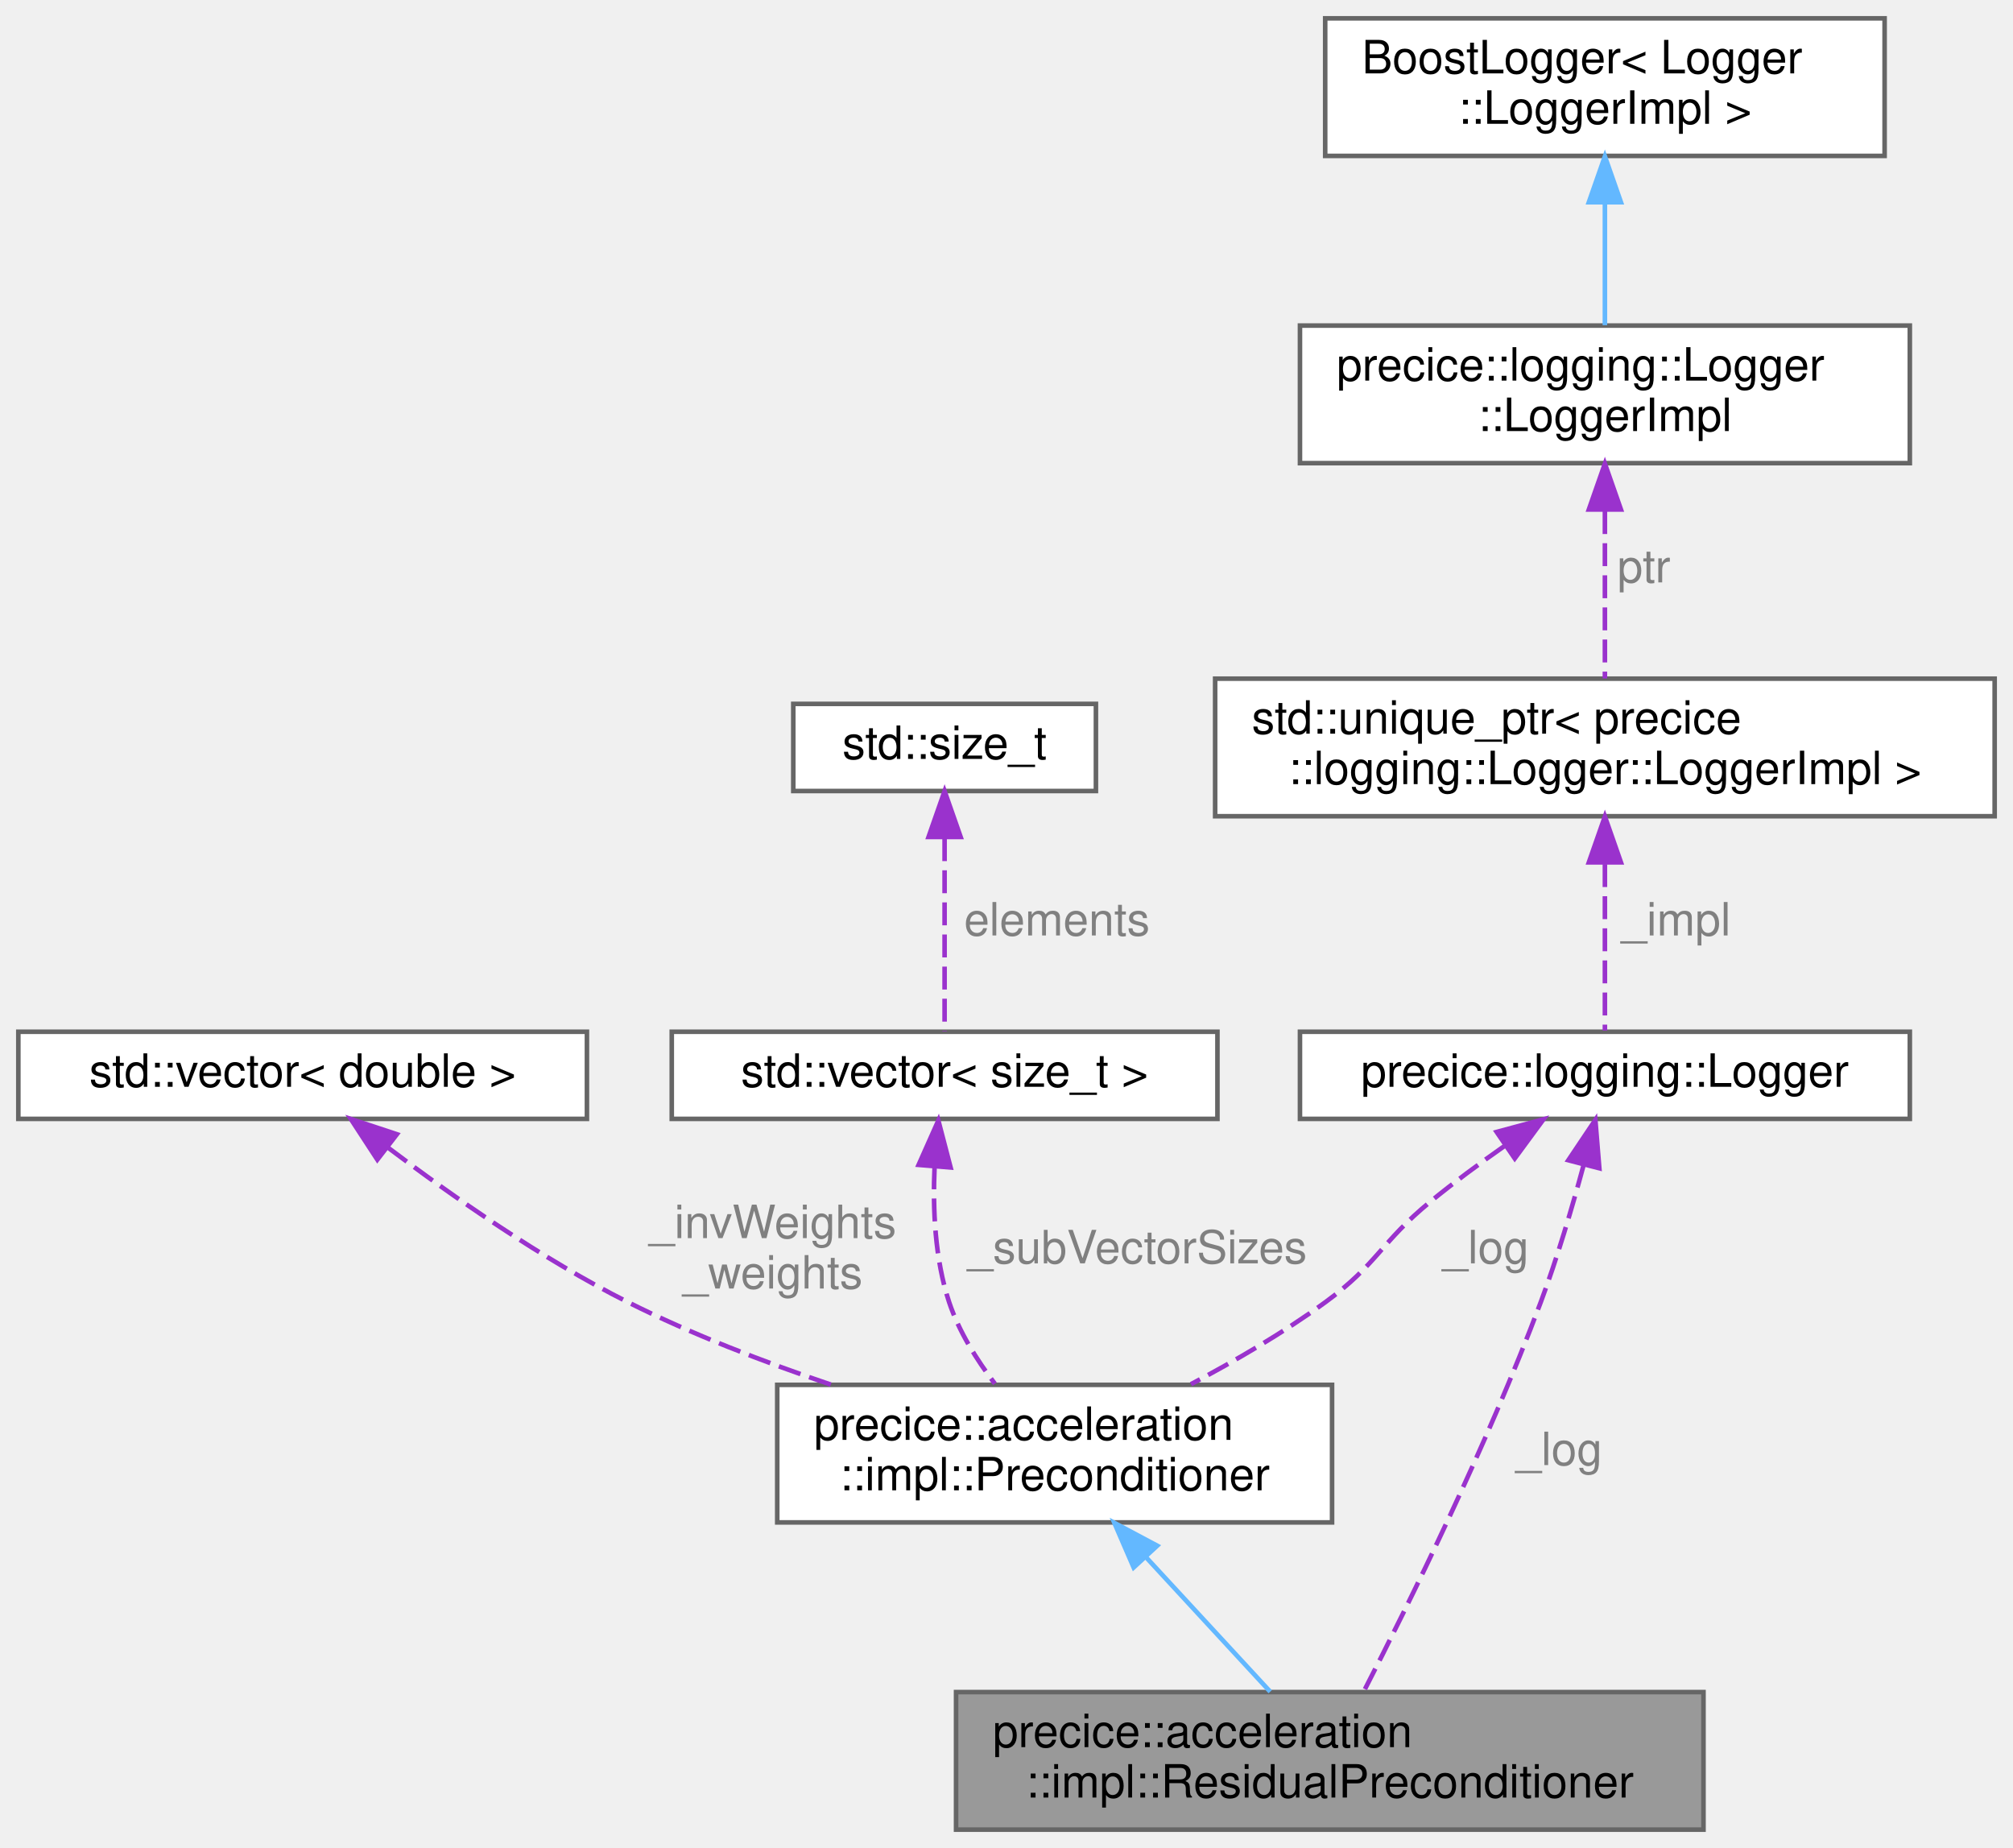
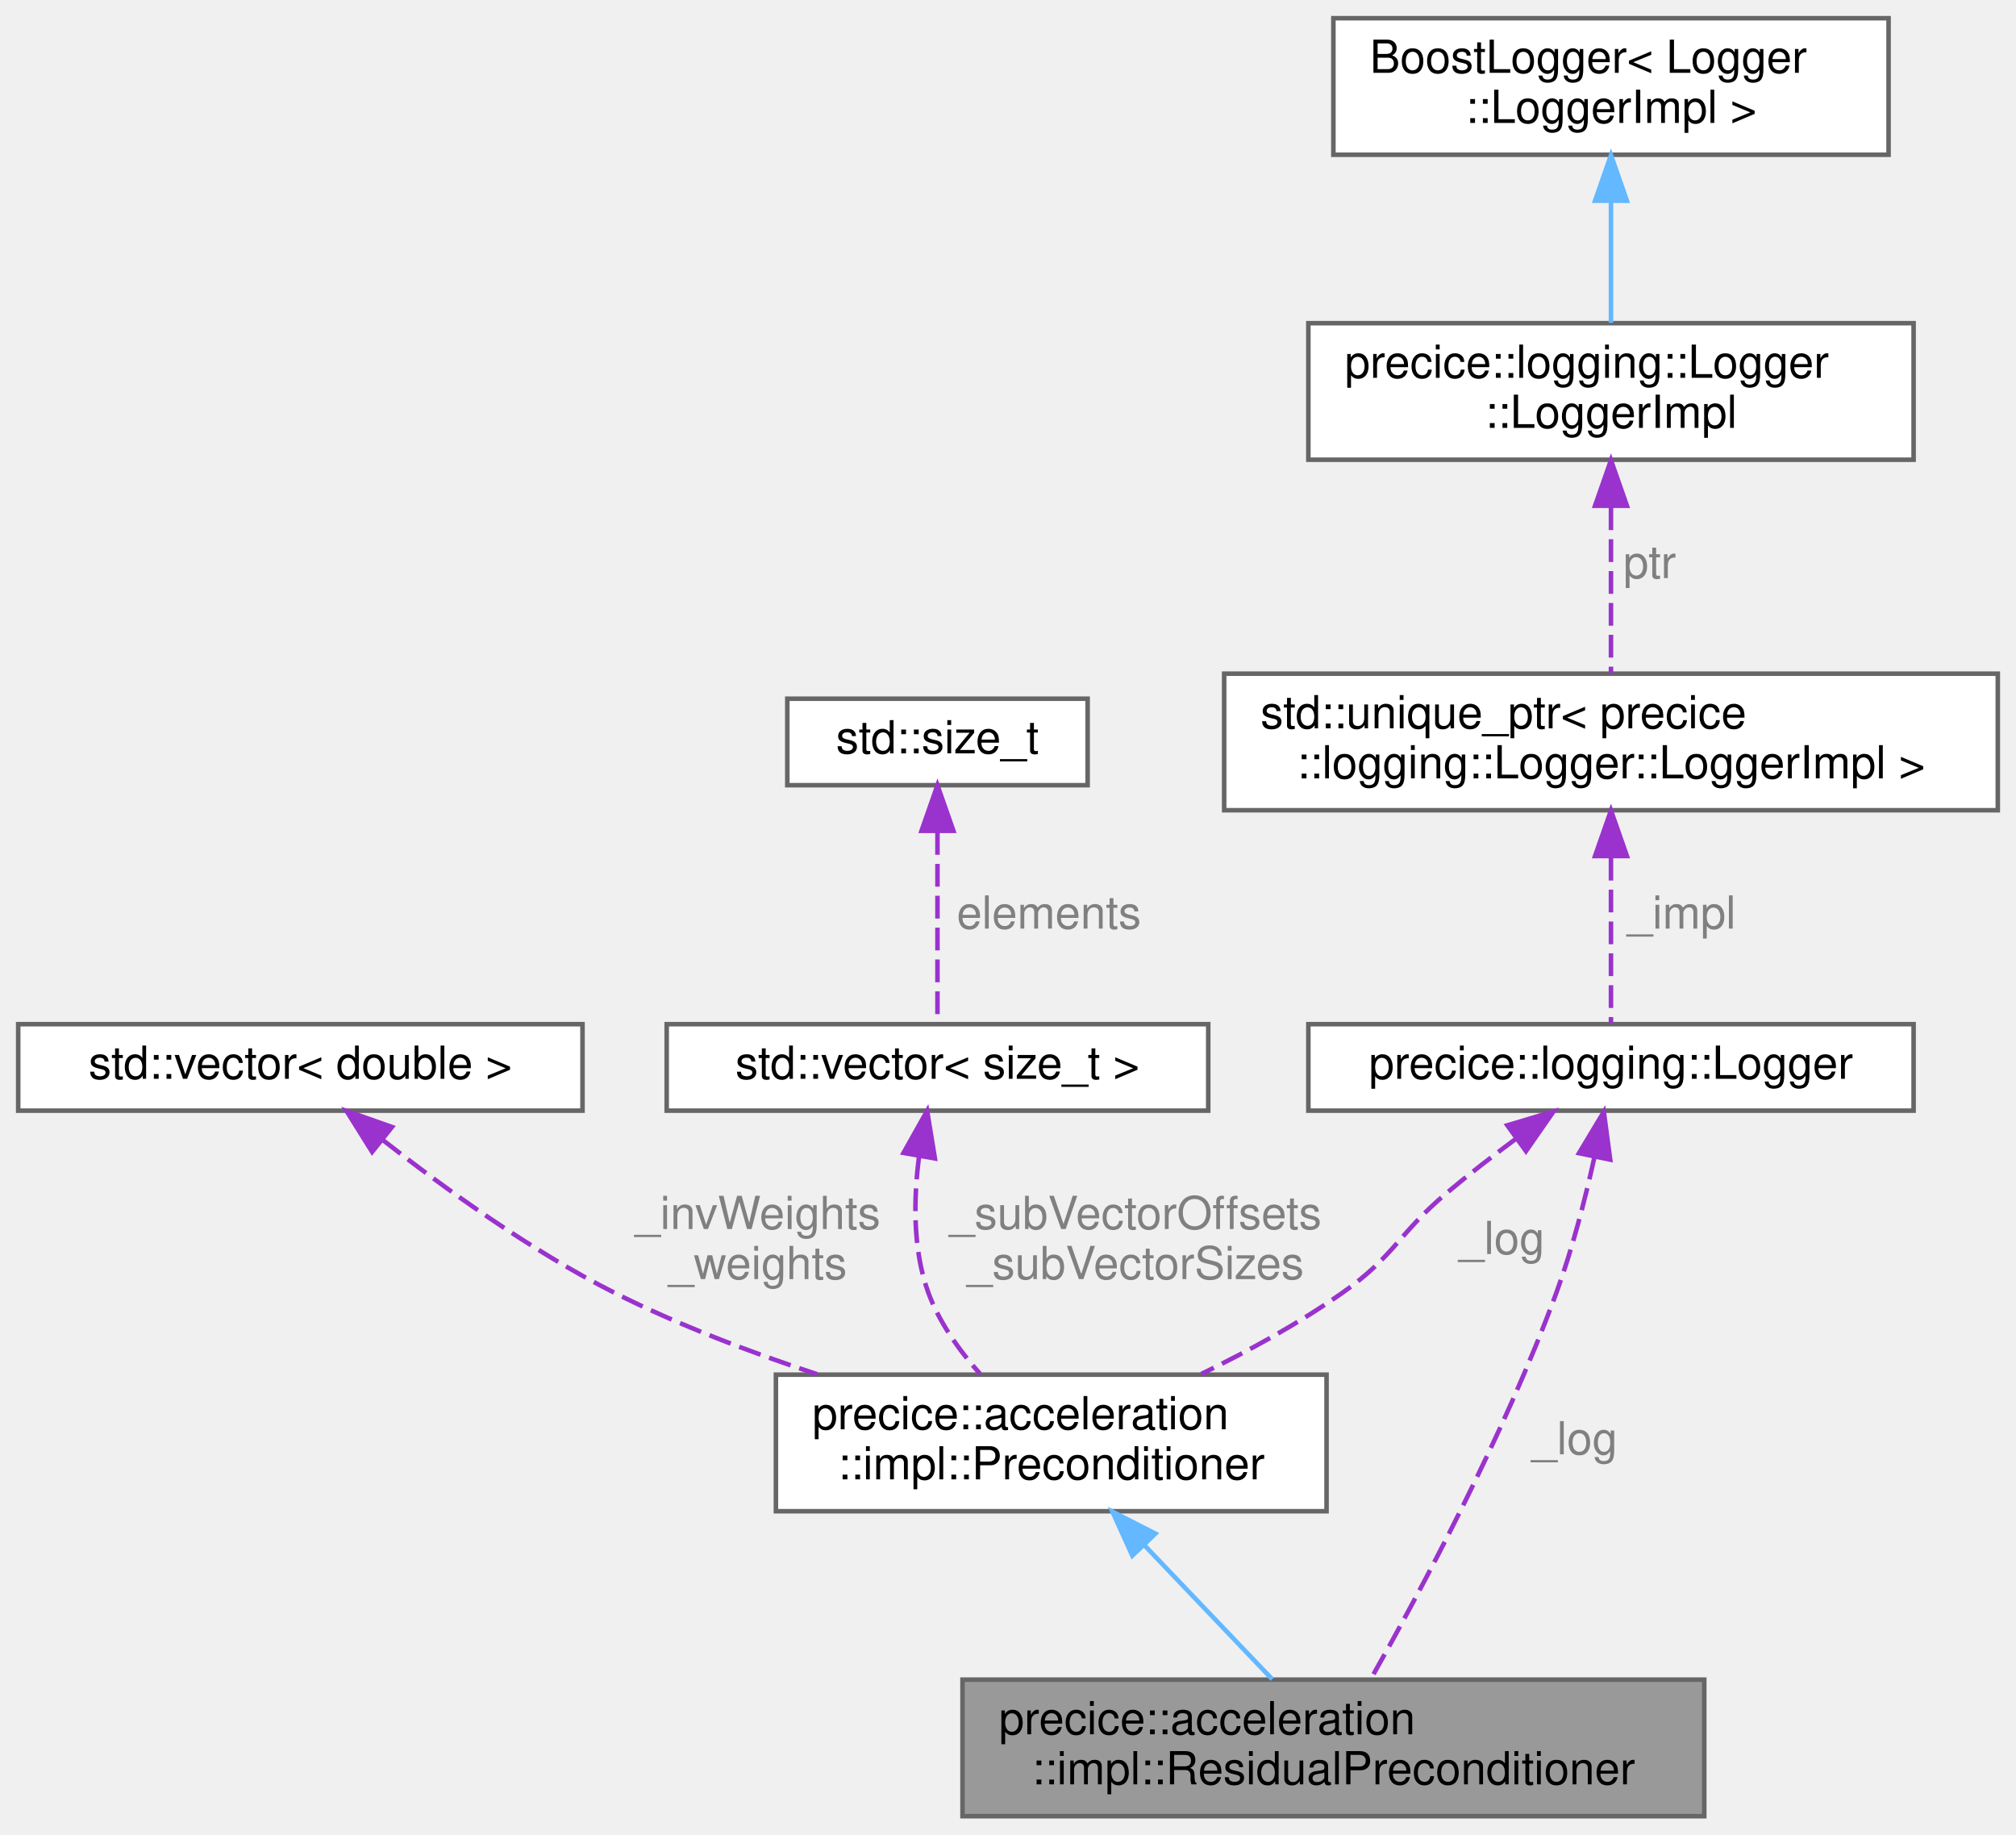
- <svg xmlns="http://www.w3.org/2000/svg" xmlns:xlink="http://www.w3.org/1999/xlink" width="439pt" height="403pt" viewBox="0.00 0.00 439.00 403.00">
+ <svg xmlns="http://www.w3.org/2000/svg" xmlns:xlink="http://www.w3.org/1999/xlink" width="443pt" height="403pt" viewBox="0.00 0.00 443.00 403.00">
  <g id="graph0" class="graph" transform="scale(1 1) rotate(0) translate(4 399)">
    <g id="Node000001" class="node">
      <g id="a_Node000001">
        <a xlink:title="Preconditioner that uses the recent residual to scale the quasi-Newton system.">
-           <polygon fill="#999999" stroke="#666666" points="367.5,-30 204.5,-30 204.5,0 367.5,0 367.5,-30" />
-           <text text-anchor="start" x="212.5" y="-18" font-family="Helvetica,sans-Serif" font-size="10.00">precice::acceleration</text>
-           <text text-anchor="middle" x="286" y="-7" font-family="Helvetica,sans-Serif" font-size="10.00">::impl::ResidualPreconditioner</text>
+           <polygon fill="#999999" stroke="#666666" points="370.5,-30 207.5,-30 207.5,0 370.5,0 370.5,-30" />
+           <text text-anchor="start" x="215.5" y="-18" font-family="Helvetica,sans-Serif" font-size="10.00">precice::acceleration</text>
+           <text text-anchor="middle" x="289" y="-7" font-family="Helvetica,sans-Serif" font-size="10.00">::impl::ResidualPreconditioner</text>
        </a>
      </g>
    </g>
    <g id="Node000002" class="node">
      <g id="a_Node000002">
        <a xlink:href="classprecice_1_1acceleration_1_1impl_1_1Preconditioner.html" target="_top" xlink:title="Interface for preconditioner variants that can be applied to quasi-Newton acceleration schemes.">
-           <polygon fill="white" stroke="#666666" points="286.5,-97 165.5,-97 165.5,-67 286.5,-67 286.5,-97" />
-           <text text-anchor="start" x="173.5" y="-85" font-family="Helvetica,sans-Serif" font-size="10.00">precice::acceleration</text>
-           <text text-anchor="middle" x="226" y="-74" font-family="Helvetica,sans-Serif" font-size="10.00">::impl::Preconditioner</text>
+           <polygon fill="white" stroke="#666666" points="287.5,-97 166.5,-97 166.5,-67 287.5,-67 287.5,-97" />
+           <text text-anchor="start" x="174.5" y="-85" font-family="Helvetica,sans-Serif" font-size="10.00">precice::acceleration</text>
+           <text text-anchor="middle" x="227" y="-74" font-family="Helvetica,sans-Serif" font-size="10.00">::impl::Preconditioner</text>
        </a>
      </g>
    </g>
    <g id="edge1_Node000001_Node000002" class="edge">
      <g id="a_edge1_Node000001_Node000002">
        <a xlink:title=" ">
-           <path fill="none" stroke="#63b8ff" d="M245.82,-59.52C254.76,-49.84 265.07,-38.67 273.01,-30.08" />
-           <polygon fill="#63b8ff" stroke="#63b8ff" points="243.23,-57.17 239.02,-66.9 248.37,-61.92 243.23,-57.17" />
+           <path fill="none" stroke="#63b8ff" d="M247.48,-59.52C256.72,-49.84 267.37,-38.67 275.57,-30.08" />
+           <polygon fill="#63b8ff" stroke="#63b8ff" points="244.82,-57.24 240.45,-66.9 249.89,-62.08 244.82,-57.24" />
        </a>
      </g>
    </g>
    <g id="Node000003" class="node">
      <g id="a_Node000003">
        <a target="_parent" xlink:href="http://en.cppreference.com/w/cpp/container/vector.html" xlink:title=" ">
          <polygon fill="white" stroke="#666666" points="124,-174 0,-174 0,-155 124,-155 124,-174" />
          <text text-anchor="middle" x="62" y="-162" font-family="Helvetica,sans-Serif" font-size="10.00">std::vector&lt; double &gt;</text>
        </a>
      </g>
    </g>
    <g id="edge2_Node000002_Node000003" class="edge">
      <g id="a_edge2_Node000002_Node000003">
        <a xlink:title=" ">
-           <path fill="none" stroke="#9a32cd" stroke-dasharray="5,2" d="M80.7,-148.67C94.54,-138.22 114.18,-124.45 133,-115 146.89,-108.03 162.65,-101.97 177.2,-97.05" />
-           <polygon fill="#9a32cd" stroke="#9a32cd" points="78.29,-146.11 72.5,-154.98 82.56,-151.65 78.29,-146.11" />
+           <path fill="none" stroke="#9a32cd" stroke-dasharray="5,2" d="M80.08,-148.58C93.48,-138.09 112.55,-124.3 131,-115 144.96,-107.96 160.82,-101.94 175.56,-97.1" />
+           <polygon fill="#9a32cd" stroke="#9a32cd" points="77.77,-145.94 72.15,-154.93 82.14,-151.41 77.77,-145.94" />
        </a>
      </g>
-       <text text-anchor="middle" x="164.5" y="-129" font-family="Helvetica,sans-Serif" font-size="10.00" fill="grey"> _invWeights</text>
-       <text text-anchor="middle" x="164.5" y="-118" font-family="Helvetica,sans-Serif" font-size="10.00" fill="grey">_weights</text>
+       <text text-anchor="middle" x="162.5" y="-129" font-family="Helvetica,sans-Serif" font-size="10.00" fill="grey"> _invWeights</text>
+       <text text-anchor="middle" x="162.5" y="-118" font-family="Helvetica,sans-Serif" font-size="10.00" fill="grey">_weights</text>
    </g>
    <g id="Node000004" class="node">
      <g id="a_Node000004">
        <a target="_parent" xlink:href="http://en.cppreference.com/w/cpp/container/vector.html" xlink:title=" ">
          <polygon fill="white" stroke="#666666" points="261.5,-174 142.5,-174 142.5,-155 261.5,-155 261.5,-174" />
          <text text-anchor="middle" x="202" y="-162" font-family="Helvetica,sans-Serif" font-size="10.00">std::vector&lt; size_t &gt;</text>
        </a>
      </g>
    </g>
    <g id="edge3_Node000002_Node000004" class="edge">
      <g id="a_edge3_Node000002_Node000004">
        <a xlink:title=" ">
-           <path fill="none" stroke="#9a32cd" stroke-dasharray="5,2" d="M199.82,-144.64C199.4,-135.47 199.86,-124.43 203,-115 205.12,-108.64 208.99,-102.46 212.96,-97.25" />
-           <polygon fill="#9a32cd" stroke="#9a32cd" points="196.33,-144.97 200.64,-154.65 203.31,-144.4 196.33,-144.97" />
+           <path fill="none" stroke="#9a32cd" stroke-dasharray="5,2" d="M197.95,-144.89C196.75,-135.64 196.54,-124.45 200,-115 202.4,-108.45 206.79,-102.31 211.35,-97.19" />
+           <polygon fill="#9a32cd" stroke="#9a32cd" points="194.54,-145.72 199.73,-154.96 201.44,-144.5 194.54,-145.72" />
        </a>
      </g>
-       <text text-anchor="middle" x="244" y="-123.5" font-family="Helvetica,sans-Serif" font-size="10.00" fill="grey"> _subVectorSizes</text>
+       <text text-anchor="middle" x="245.5" y="-129" font-family="Helvetica,sans-Serif" font-size="10.00" fill="grey"> _subVectorOffsets</text>
+       <text text-anchor="middle" x="245.5" y="-118" font-family="Helvetica,sans-Serif" font-size="10.00" fill="grey">_subVectorSizes</text>
    </g>
    <g id="Node000005" class="node">
      <g id="a_Node000005">
        <a target="_parent" xlink:href="http://en.cppreference.com/w/cpp/types/size_t.html" xlink:title=" ">
          <polygon fill="white" stroke="#666666" points="235,-245.5 169,-245.5 169,-226.5 235,-226.5 235,-245.5" />
          <text text-anchor="middle" x="202" y="-233.5" font-family="Helvetica,sans-Serif" font-size="10.00">std::size_t</text>
        </a>
      </g>
    </g>
    <g id="edge4_Node000004_Node000005" class="edge">
      <g id="a_edge4_Node000004_Node000005">
        <a xlink:title=" ">
          <path fill="none" stroke="#9a32cd" stroke-dasharray="5,2" d="M202,-216.21C202,-202.5 202,-184.55 202,-174.09" />
          <polygon fill="#9a32cd" stroke="#9a32cd" points="198.5,-216.48 202,-226.48 205.5,-216.48 198.5,-216.48" />
        </a>
      </g>
      <text text-anchor="middle" x="226.5" y="-195" font-family="Helvetica,sans-Serif" font-size="10.00" fill="grey"> elements</text>
    </g>
    <g id="Node000006" class="node">
      <g id="a_Node000006">
        <a xlink:href="classprecice_1_1logging_1_1Logger.html" target="_top" xlink:title="This class provides a lightweight logger.">
-           <polygon fill="white" stroke="#666666" points="412.5,-174 279.5,-174 279.5,-155 412.5,-155 412.5,-174" />
-           <text text-anchor="middle" x="346" y="-162" font-family="Helvetica,sans-Serif" font-size="10.00">precice::logging::Logger</text>
+           <polygon fill="white" stroke="#666666" points="416.5,-174 283.5,-174 283.5,-155 416.5,-155 416.5,-174" />
+           <text text-anchor="middle" x="350" y="-162" font-family="Helvetica,sans-Serif" font-size="10.00">precice::logging::Logger</text>
        </a>
      </g>
    </g>
    <g id="edge9_Node000001_Node000006" class="edge">
      <g id="a_edge9_Node000001_Node000006">
        <a xlink:title=" ">
-           <path fill="none" stroke="#9a32cd" stroke-dasharray="5,2" d="M341.34,-144.86C338.88,-135.75 335.62,-124.69 332,-115 320.38,-83.94 303.15,-49.08 293.41,-30.13" />
-           <polygon fill="#9a32cd" stroke="#9a32cd" points="338.02,-145.98 343.92,-154.78 344.79,-144.23 338.02,-145.98" />
+           <path fill="none" stroke="#9a32cd" stroke-dasharray="5,2" d="M346.37,-144.8C344.35,-135.67 341.52,-124.61 338,-115 326.52,-83.67 308.01,-49.19 297.33,-30.32" />
+           <polygon fill="#9a32cd" stroke="#9a32cd" points="342.97,-145.66 348.43,-154.74 349.83,-144.24 342.97,-145.66" />
        </a>
      </g>
-       <text text-anchor="middle" x="336" y="-79.5" font-family="Helvetica,sans-Serif" font-size="10.00" fill="grey"> _log</text>
+       <text text-anchor="middle" x="342" y="-79.5" font-family="Helvetica,sans-Serif" font-size="10.00" fill="grey"> _log</text>
    </g>
    <g id="edge5_Node000002_Node000006" class="edge">
      <g id="a_edge5_Node000002_Node000006">
        <a xlink:title=" ">
-           <path fill="none" stroke="#9a32cd" stroke-dasharray="5,2" d="M324.02,-149.03C318.66,-145.27 313.02,-141.11 308,-137 297.05,-128.04 296.43,-123.33 285,-115 275.96,-108.41 265.4,-102.26 255.74,-97.15" />
-           <polygon fill="#9a32cd" stroke="#9a32cd" points="322.39,-152.15 332.62,-154.91 326.34,-146.37 322.39,-152.15" />
+           <path fill="none" stroke="#9a32cd" stroke-dasharray="5,2" d="M329.23,-148.91C324.15,-145.15 318.8,-141.03 314,-137 303.17,-127.9 302.57,-123.14 291,-115 281.45,-108.28 270.29,-102.18 259.98,-97.15" />
+           <polygon fill="#9a32cd" stroke="#9a32cd" points="327.22,-151.78 337.37,-154.81 331.32,-146.11 327.22,-151.78" />
        </a>
      </g>
-       <text text-anchor="middle" x="320" y="-123.5" font-family="Helvetica,sans-Serif" font-size="10.00" fill="grey"> _log</text>
+       <text text-anchor="middle" x="326" y="-123.5" font-family="Helvetica,sans-Serif" font-size="10.00" fill="grey"> _log</text>
    </g>
    <g id="Node000007" class="node">
      <g id="a_Node000007">
        <a target="_parent" xlink:href="http://en.cppreference.com/w/cpp/memory/unique_ptr.html" xlink:title=" ">
-           <polygon fill="white" stroke="#666666" points="431,-251 261,-251 261,-221 431,-221 431,-251" />
-           <text text-anchor="start" x="269" y="-239" font-family="Helvetica,sans-Serif" font-size="10.00">std::unique_ptr&lt; precice</text>
-           <text text-anchor="middle" x="346" y="-228" font-family="Helvetica,sans-Serif" font-size="10.00">::logging::Logger::LoggerImpl &gt;</text>
+           <polygon fill="white" stroke="#666666" points="435,-251 265,-251 265,-221 435,-221 435,-251" />
+           <text text-anchor="start" x="273" y="-239" font-family="Helvetica,sans-Serif" font-size="10.00">std::unique_ptr&lt; precice</text>
+           <text text-anchor="middle" x="350" y="-228" font-family="Helvetica,sans-Serif" font-size="10.00">::logging::Logger::LoggerImpl &gt;</text>
        </a>
      </g>
    </g>
    <g id="edge6_Node000006_Node000007" class="edge">
      <g id="a_edge6_Node000006_Node000007">
        <a xlink:title=" ">
-           <path fill="none" stroke="#9a32cd" stroke-dasharray="5,2" d="M346,-210.56C346,-197.95 346,-183.35 346,-174.27" />
-           <polygon fill="#9a32cd" stroke="#9a32cd" points="342.5,-210.94 346,-220.94 349.5,-210.94 342.5,-210.94" />
+           <path fill="none" stroke="#9a32cd" stroke-dasharray="5,2" d="M350,-210.56C350,-197.95 350,-183.35 350,-174.27" />
+           <polygon fill="#9a32cd" stroke="#9a32cd" points="346.5,-210.94 350,-220.94 353.5,-210.94 346.5,-210.94" />
        </a>
      </g>
-       <text text-anchor="middle" x="361.5" y="-195" font-family="Helvetica,sans-Serif" font-size="10.00" fill="grey"> _impl</text>
+       <text text-anchor="middle" x="365.5" y="-195" font-family="Helvetica,sans-Serif" font-size="10.00" fill="grey"> _impl</text>
    </g>
    <g id="Node000008" class="node">
      <g id="a_Node000008">
        <a xlink:href="classprecice_1_1logging_1_1Logger_1_1LoggerImpl.html" target="_top" xlink:title=" ">
-           <polygon fill="white" stroke="#666666" points="412.5,-328 279.5,-328 279.5,-298 412.5,-298 412.5,-328" />
-           <text text-anchor="start" x="287.5" y="-316" font-family="Helvetica,sans-Serif" font-size="10.00">precice::logging::Logger</text>
-           <text text-anchor="middle" x="346" y="-305" font-family="Helvetica,sans-Serif" font-size="10.00">::LoggerImpl</text>
+           <polygon fill="white" stroke="#666666" points="416.5,-328 283.5,-328 283.5,-298 416.5,-298 416.5,-328" />
+           <text text-anchor="start" x="291.5" y="-316" font-family="Helvetica,sans-Serif" font-size="10.00">precice::logging::Logger</text>
+           <text text-anchor="middle" x="350" y="-305" font-family="Helvetica,sans-Serif" font-size="10.00">::LoggerImpl</text>
        </a>
      </g>
    </g>
    <g id="edge7_Node000007_Node000008" class="edge">
      <g id="a_edge7_Node000007_Node000008">
        <a xlink:title=" ">
-           <path fill="none" stroke="#9a32cd" stroke-dasharray="5,2" d="M346,-287.54C346,-275.45 346,-261.29 346,-251.04" />
-           <polygon fill="#9a32cd" stroke="#9a32cd" points="342.5,-287.89 346,-297.89 349.5,-287.89 342.5,-287.89" />
+           <path fill="none" stroke="#9a32cd" stroke-dasharray="5,2" d="M350,-287.54C350,-275.45 350,-261.29 350,-251.04" />
+           <polygon fill="#9a32cd" stroke="#9a32cd" points="346.5,-287.89 350,-297.89 353.5,-287.89 346.5,-287.89" />
        </a>
      </g>
-       <text text-anchor="middle" x="354.5" y="-272" font-family="Helvetica,sans-Serif" font-size="10.00" fill="grey"> ptr</text>
+       <text text-anchor="middle" x="358.5" y="-272" font-family="Helvetica,sans-Serif" font-size="10.00" fill="grey"> ptr</text>
    </g>
    <g id="Node000009" class="node">
      <g id="a_Node000009">
        <a xlink:title=" ">
-           <polygon fill="white" stroke="#666666" points="407,-395 285,-395 285,-365 407,-365 407,-395" />
-           <text text-anchor="start" x="293" y="-383" font-family="Helvetica,sans-Serif" font-size="10.00">BoostLogger&lt; Logger</text>
-           <text text-anchor="middle" x="346" y="-372" font-family="Helvetica,sans-Serif" font-size="10.00">::LoggerImpl &gt;</text>
+           <polygon fill="white" stroke="#666666" points="411,-395 289,-395 289,-365 411,-365 411,-395" />
+           <text text-anchor="start" x="297" y="-383" font-family="Helvetica,sans-Serif" font-size="10.00">BoostLogger&lt; Logger</text>
+           <text text-anchor="middle" x="350" y="-372" font-family="Helvetica,sans-Serif" font-size="10.00">::LoggerImpl &gt;</text>
        </a>
      </g>
    </g>
    <g id="edge8_Node000008_Node000009" class="edge">
      <g id="a_edge8_Node000008_Node000009">
        <a xlink:title=" ">
-           <path fill="none" stroke="#63b8ff" d="M346,-354.61C346,-345.65 346,-335.82 346,-328.08" />
-           <polygon fill="#63b8ff" stroke="#63b8ff" points="342.5,-354.9 346,-364.9 349.5,-354.9 342.5,-354.9" />
+           <path fill="none" stroke="#63b8ff" d="M350,-354.61C350,-345.65 350,-335.82 350,-328.08" />
+           <polygon fill="#63b8ff" stroke="#63b8ff" points="346.5,-354.9 350,-364.9 353.5,-354.9 346.5,-354.9" />
        </a>
      </g>
    </g>
  </g>
</svg>
